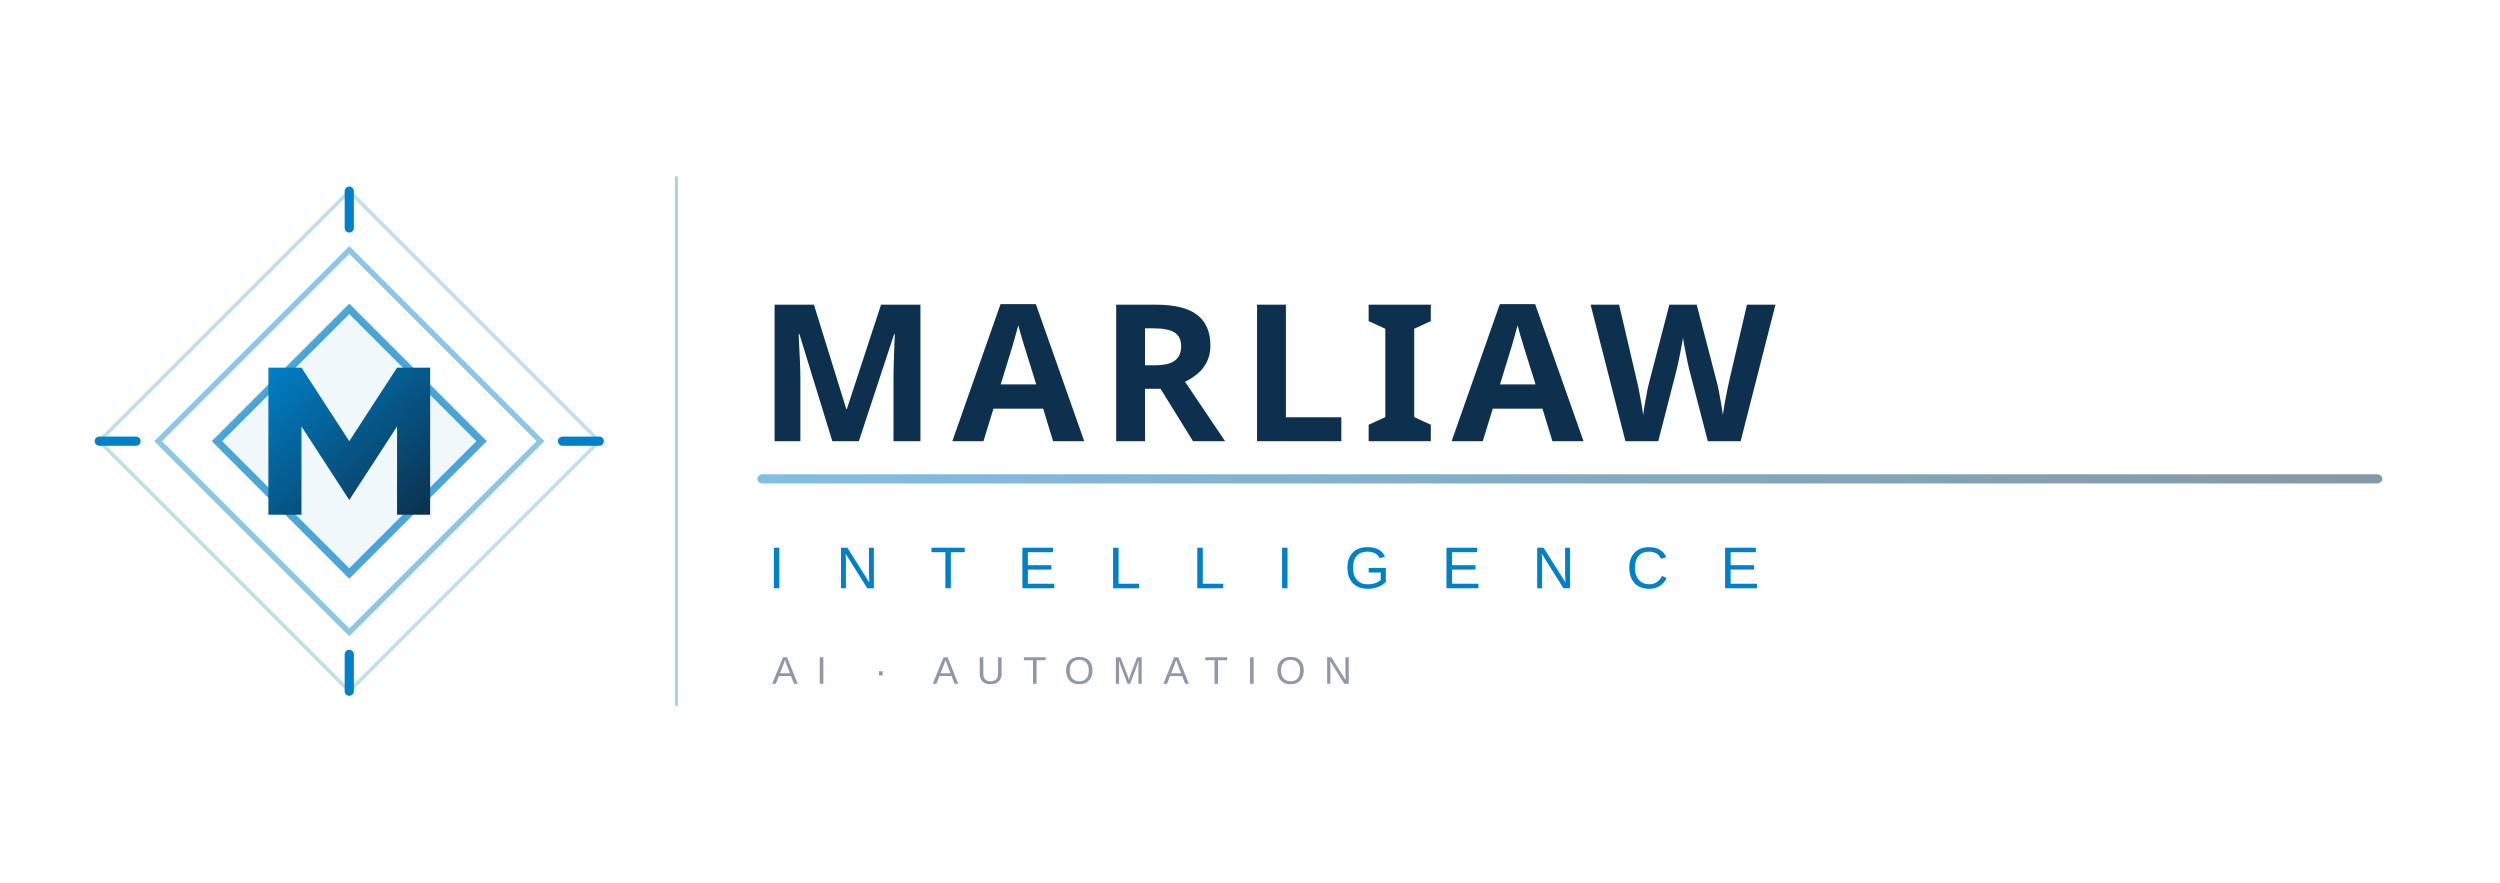
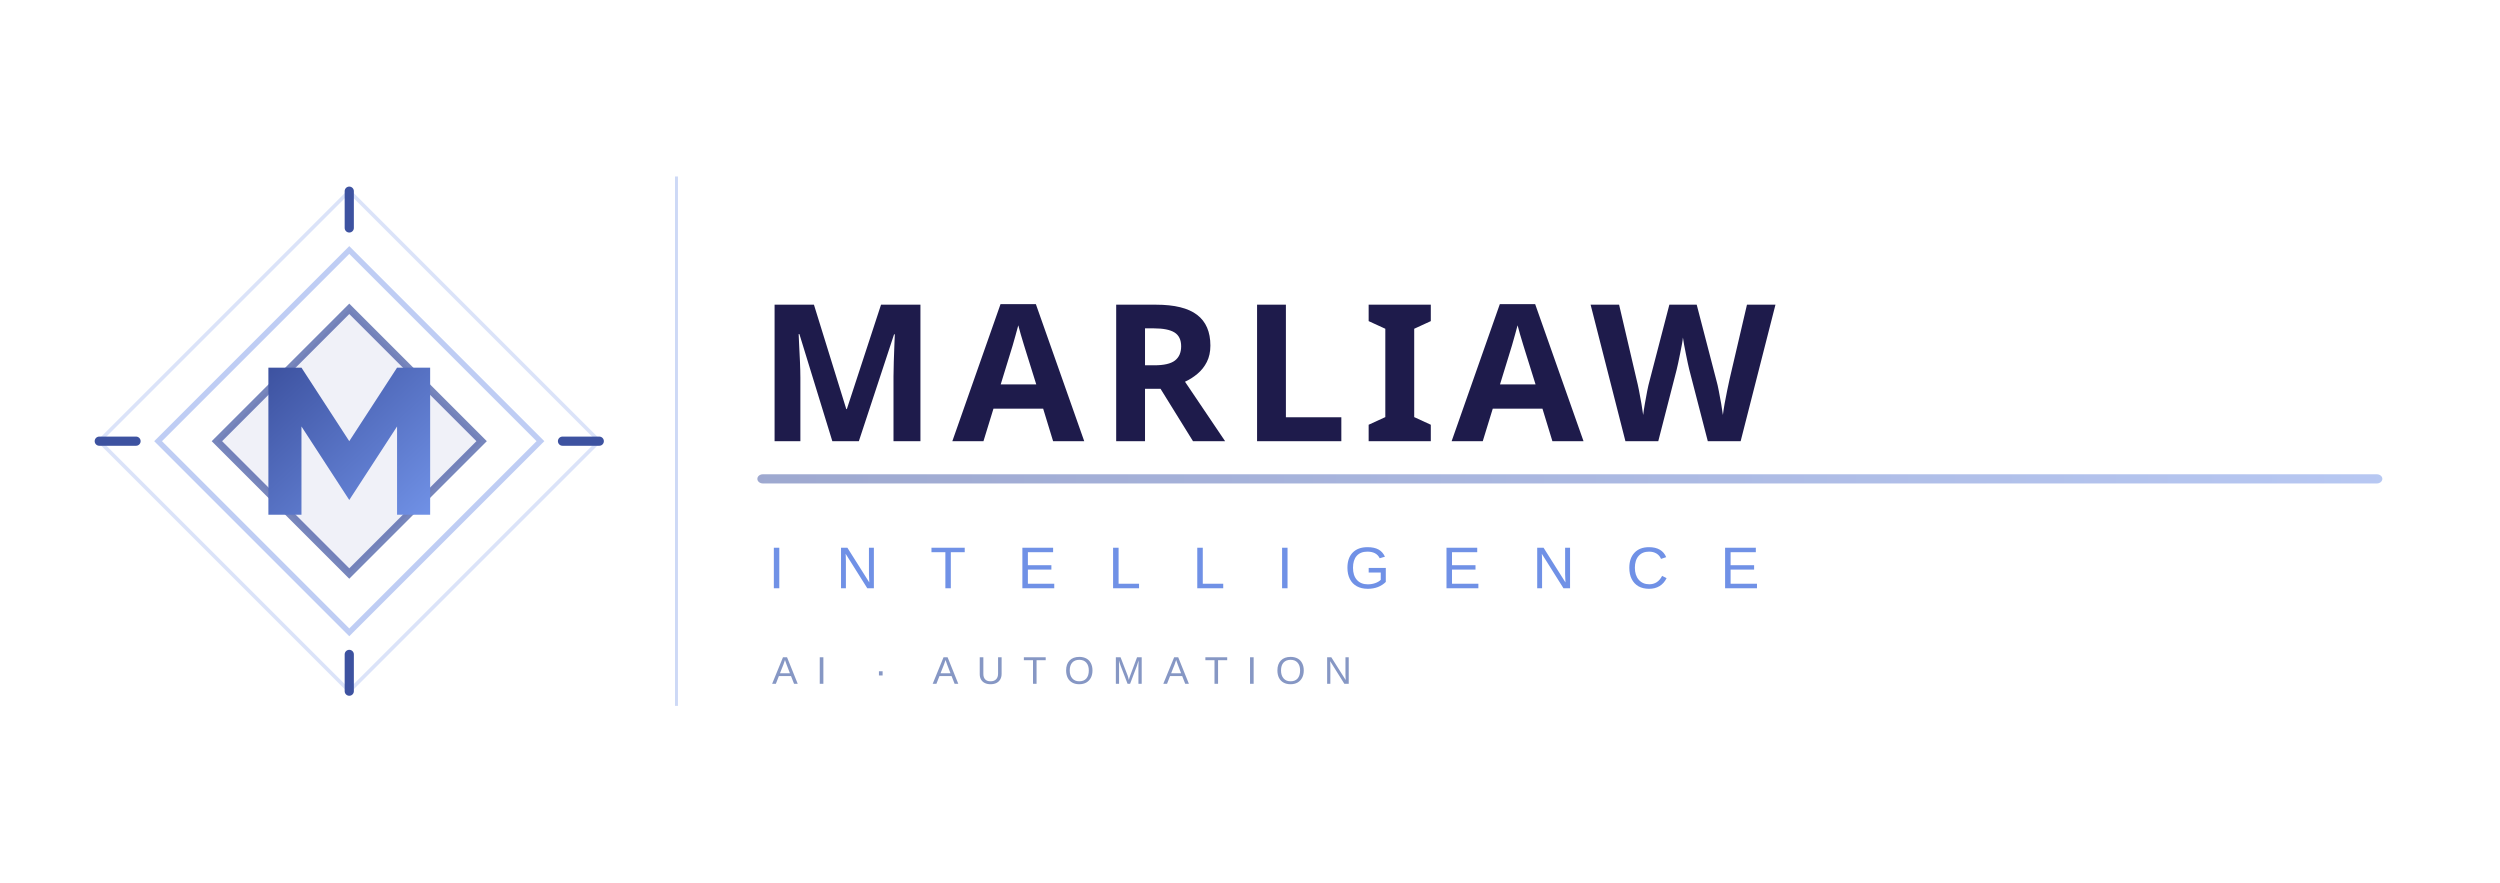
<svg xmlns="http://www.w3.org/2000/svg" viewBox="0 0 680 240" width="680" height="240">
  <defs>
-     <linearGradient id="blue" x1="0%" y1="0%" x2="100%" y2="100%">
-       <stop offset="0%" style="stop-color:#0080C7" />
-       <stop offset="100%" style="stop-color:#0C304D" />
+     <linearGradient id="indigo" x1="0%" y1="0%" x2="100%" y2="100%">
+       <stop offset="0%" style="stop-color:#3D52A0" />
+       <stop offset="100%" style="stop-color:#7091E6" />
    </linearGradient>
-     <linearGradient id="blueH" x1="0%" y1="0%" x2="100%" y2="0%">
-       <stop offset="0%" style="stop-color:#0080C7" />
-       <stop offset="100%" style="stop-color:#0C304D" />
+     <linearGradient id="indigoH" x1="0%" y1="0%" x2="100%" y2="0%">
+       <stop offset="0%" style="stop-color:#3D52A0" />
+       <stop offset="100%" style="stop-color:#7091E6" />
    </linearGradient>
  </defs>
  <g transform="translate(95, 120)">
-     <polygon points="0,-68 68,0 0,68 -68,0" fill="none" stroke="#0080C7" stroke-width="1" opacity="0.25" />
-     <polygon points="0,-52 52,0 0,52 -52,0" fill="none" stroke="#0080C7" stroke-width="1.5" opacity="0.45" />
-     <polygon points="0,-36 36,0 0,36 -36,0" fill="none" stroke="#0080C7" stroke-width="2" opacity="0.7" />
-     <polygon points="0,-36 36,0 0,36 -36,0" fill="#0080C7" opacity="0.06" />
-     <line x1="0" y1="-68" x2="0" y2="-58" stroke="#0080C7" stroke-width="2.5" stroke-linecap="round" />
-     <line x1="68" y1="0" x2="58" y2="0" stroke="#0080C7" stroke-width="2.5" stroke-linecap="round" />
-     <line x1="0" y1="68" x2="0" y2="58" stroke="#0080C7" stroke-width="2.5" stroke-linecap="round" />
-     <line x1="-68" y1="0" x2="-58" y2="0" stroke="#0080C7" stroke-width="2.5" stroke-linecap="round" />
-     <path d="M-22,-20 L-22,20 L-13,20 L-13,-4 L0,16 L13,-4 L13,20 L22,20 L22,-20 L13,-20 L0,0 L-13,-20 Z" fill="url(#blue)" />
+     <polygon points="0,-68 68,0 0,68 -68,0" fill="none" stroke="#7091E6" stroke-width="1" opacity="0.25" />
+     <polygon points="0,-52 52,0 0,52 -52,0" fill="none" stroke="#7091E6" stroke-width="1.5" opacity="0.45" />
+     <polygon points="0,-36 36,0 0,36 -36,0" fill="none" stroke="#3D52A0" stroke-width="2" opacity="0.7" />
+     <polygon points="0,-36 36,0 0,36 -36,0" fill="#3D52A0" opacity="0.08" />
+     <line x1="0" y1="-68" x2="0" y2="-58" stroke="#3D52A0" stroke-width="2.5" stroke-linecap="round" />
+     <line x1="68" y1="0" x2="58" y2="0" stroke="#3D52A0" stroke-width="2.5" stroke-linecap="round" />
+     <line x1="0" y1="68" x2="0" y2="58" stroke="#3D52A0" stroke-width="2.5" stroke-linecap="round" />
+     <line x1="-68" y1="0" x2="-58" y2="0" stroke="#3D52A0" stroke-width="2.5" stroke-linecap="round" />
+     <path d="M-22,-20 L-22,20 L-13,20 L-13,-4 L0,16 L13,-4 L13,20 L22,20 L22,-20 L13,-20 L0,0 L-13,-20 Z" fill="url(#indigo)" />
  </g>
-   <line x1="184" y1="48" x2="184" y2="192" stroke="#0080C7" stroke-width="0.8" opacity="0.35" />
-   <text x="206" y="120" font-family="'Arial Black', 'Haettenschweiler', 'Impact', sans-serif" font-size="52" font-weight="900" fill="#0C304D" letter-spacing="4">MARLIAW</text>
-   <rect x="206" y="129" width="442" height="2.5" fill="url(#blueH)" rx="1.5" opacity="0.5" />
-   <text x="209" y="160" font-family="'Arial', 'Helvetica', sans-serif" font-size="16" font-weight="400" fill="#0080C7" letter-spacing="14">INTELLIGENCE</text>
-   <text x="210" y="186" font-family="'Arial', sans-serif" font-size="10.5" font-weight="300" fill="#9098A8" letter-spacing="5">AI  ·  AUTOMATION</text>
+   <line x1="184" y1="48" x2="184" y2="192" stroke="#7091E6" stroke-width="0.8" opacity="0.35" />
+   <text x="206" y="120" font-family="'Arial Black', 'Haettenschweiler', 'Impact', sans-serif" font-size="52" font-weight="900" fill="#1E1B4B" letter-spacing="4">MARLIAW</text>
+   <rect x="206" y="129" width="442" height="2.5" fill="url(#indigoH)" rx="1.5" opacity="0.5" />
+   <text x="209" y="160" font-family="'Arial', 'Helvetica', sans-serif" font-size="16" font-weight="400" fill="#7091E6" letter-spacing="14">INTELLIGENCE</text>
+   <text x="210" y="186" font-family="'Arial', sans-serif" font-size="10.5" font-weight="300" fill="#8697C4" letter-spacing="5">AI  ·  AUTOMATION</text>
</svg>
